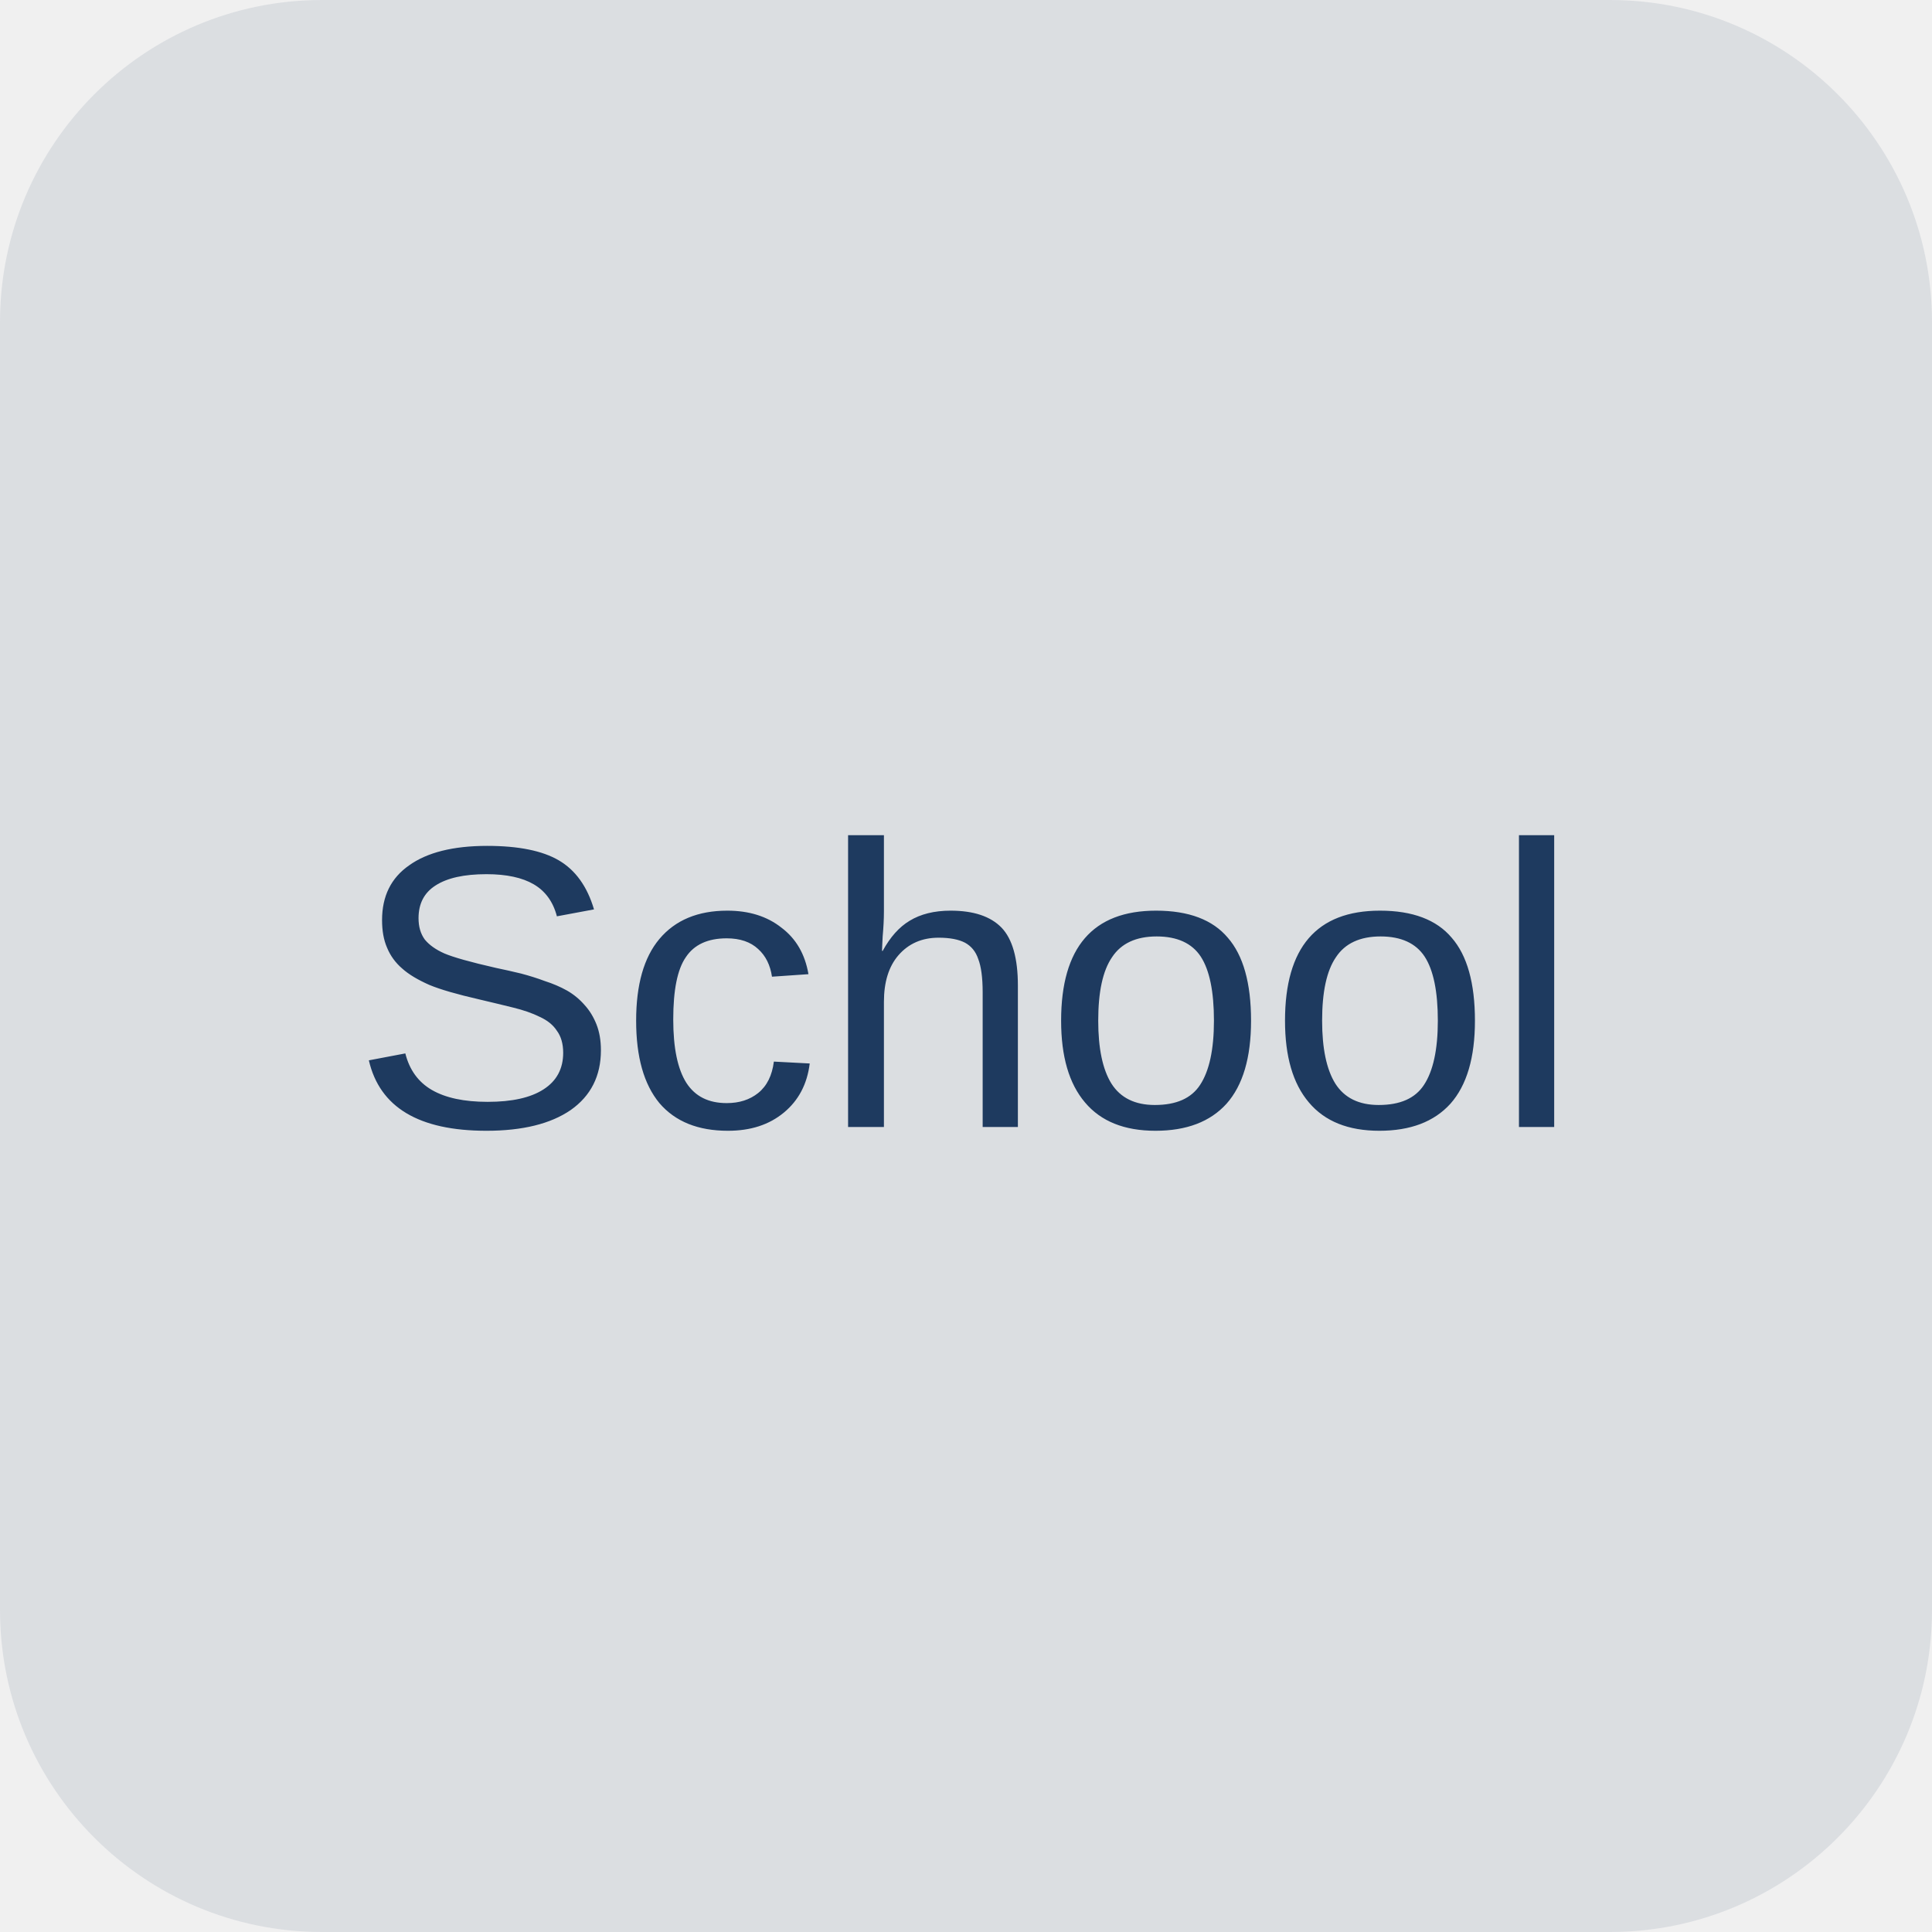
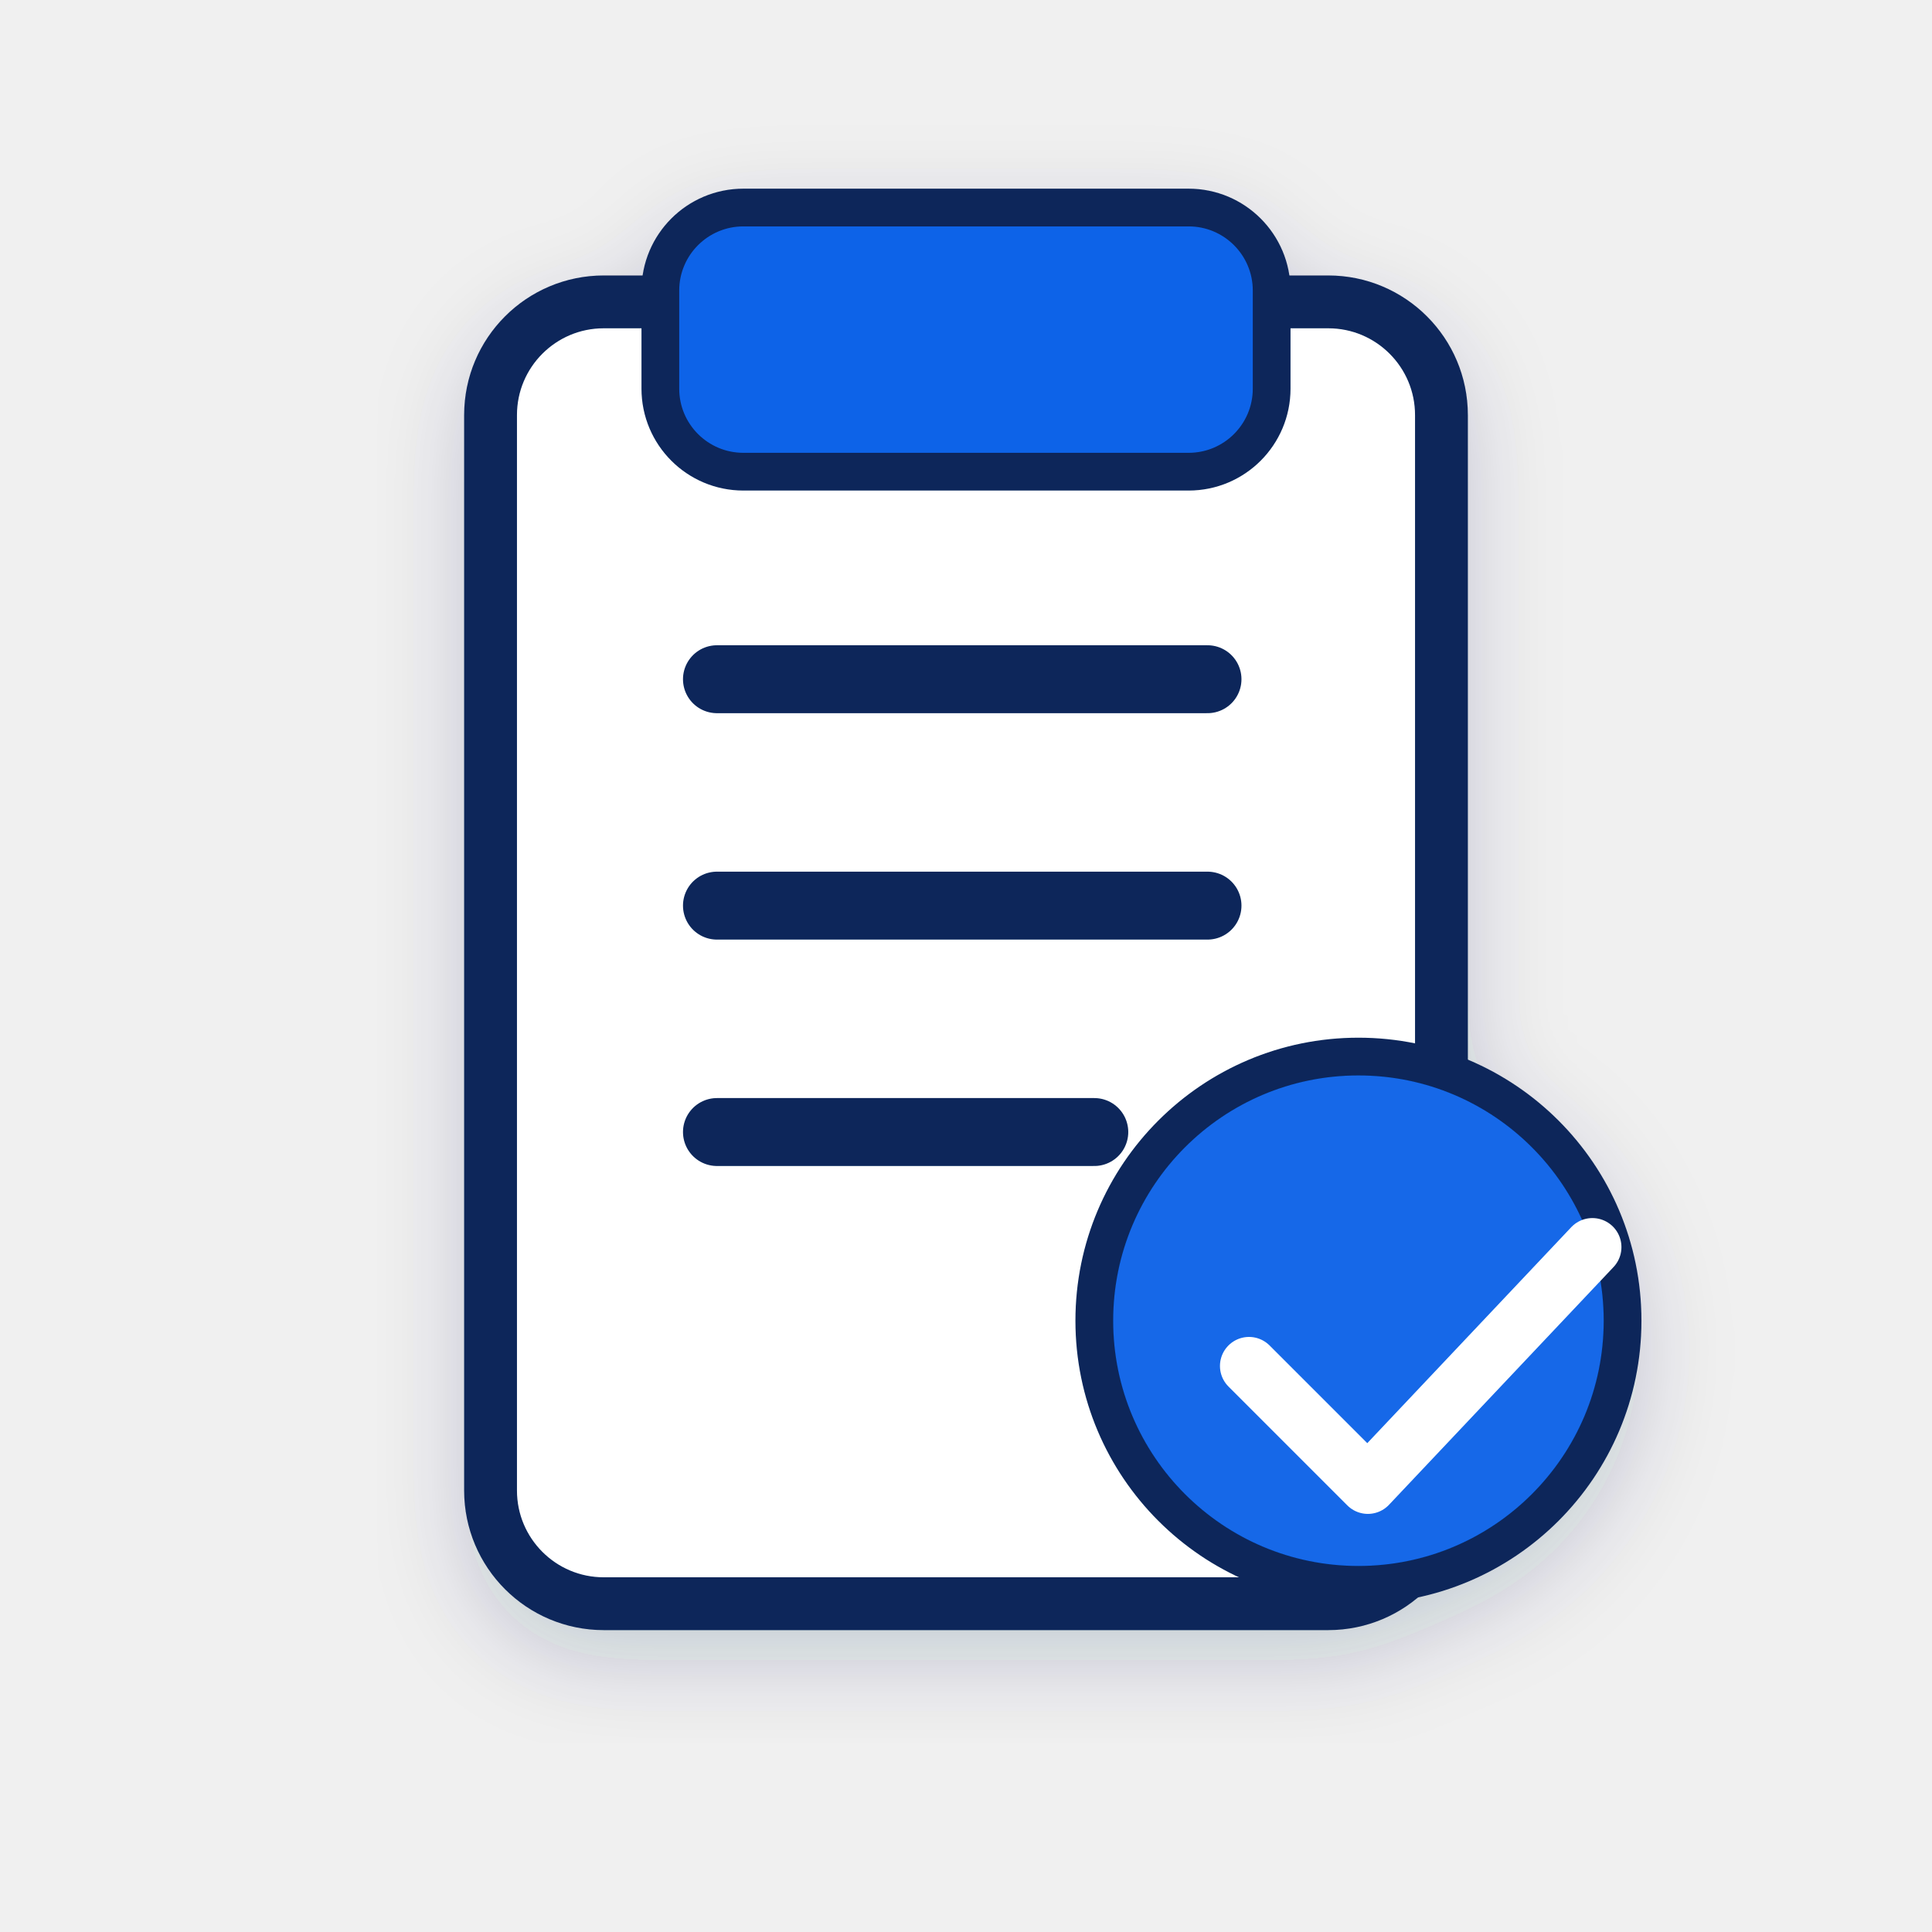
- <svg xmlns="http://www.w3.org/2000/svg" viewBox="0 0 48 48" width="48" height="48">
-   <rect width="48" height="48" rx="8" fill="#1e3a5f" opacity="0.1" />
-   <text x="24" y="28" text-anchor="middle" font-family="Arial" font-size="10" fill="#1e3a5f">School</text>
+ <svg xmlns="http://www.w3.org/2000/svg" width="512" height="512" viewBox="0 0 512 512" fill="none" role="img" aria-label="icon-school-attendance">
+   <defs>
+     <linearGradient id="blueGrad" x1="80" y1="60" x2="430" y2="450" gradientUnits="userSpaceOnUse">
+       <stop offset="0" stop-color="#1D7DFF" />
+       <stop offset="0.55" stop-color="#0D58D8" />
+       <stop offset="1" stop-color="#061F50" />
+     </linearGradient>
+     <linearGradient id="softGrad" x1="100" y1="80" x2="420" y2="430" gradientUnits="userSpaceOnUse">
+       <stop offset="0" stop-color="#F7FBFF" />
+       <stop offset="1" stop-color="#DCEBFF" />
+     </linearGradient>
+     <filter id="softShadow" x="-10%" y="-10%" width="120%" height="120%">
+       <feDropShadow dx="0" dy="8" stdDeviation="12" flood-color="#0B2458" flood-opacity="0.18" />
+     </filter>
+   </defs>
+   <g filter="url(#softShadow)">
+     <rect x="130" y="80" width="252" height="345" rx="30" fill="#FFFFFF" stroke="#08265A" stroke-width="14" />
+     <rect x="175" y="55" width="162" height="70" rx="22" fill="#0D64E8" stroke="#08265A" stroke-width="10" />
+     <line x1="190" y1="180" x2="320" y2="180" stroke="#08265A" stroke-width="18" stroke-linecap="round" />
+     <line x1="190" y1="240" x2="320" y2="240" stroke="#08265A" stroke-width="18" stroke-linecap="round" />
+     <line x1="190" y1="300" x2="290" y2="300" stroke="#08265A" stroke-width="18" stroke-linecap="round" />
+     <circle cx="360" cy="350" r="70" fill="#1267E8" stroke="#08265A" stroke-width="10" />
+     <path d="M 331.0 362.0 L 362.5 393.5 L 422.0 330.5" stroke="#FFFFFF" stroke-width="15.4" stroke-linecap="round" stroke-linejoin="round" fill="none" />
+   </g>
</svg>
